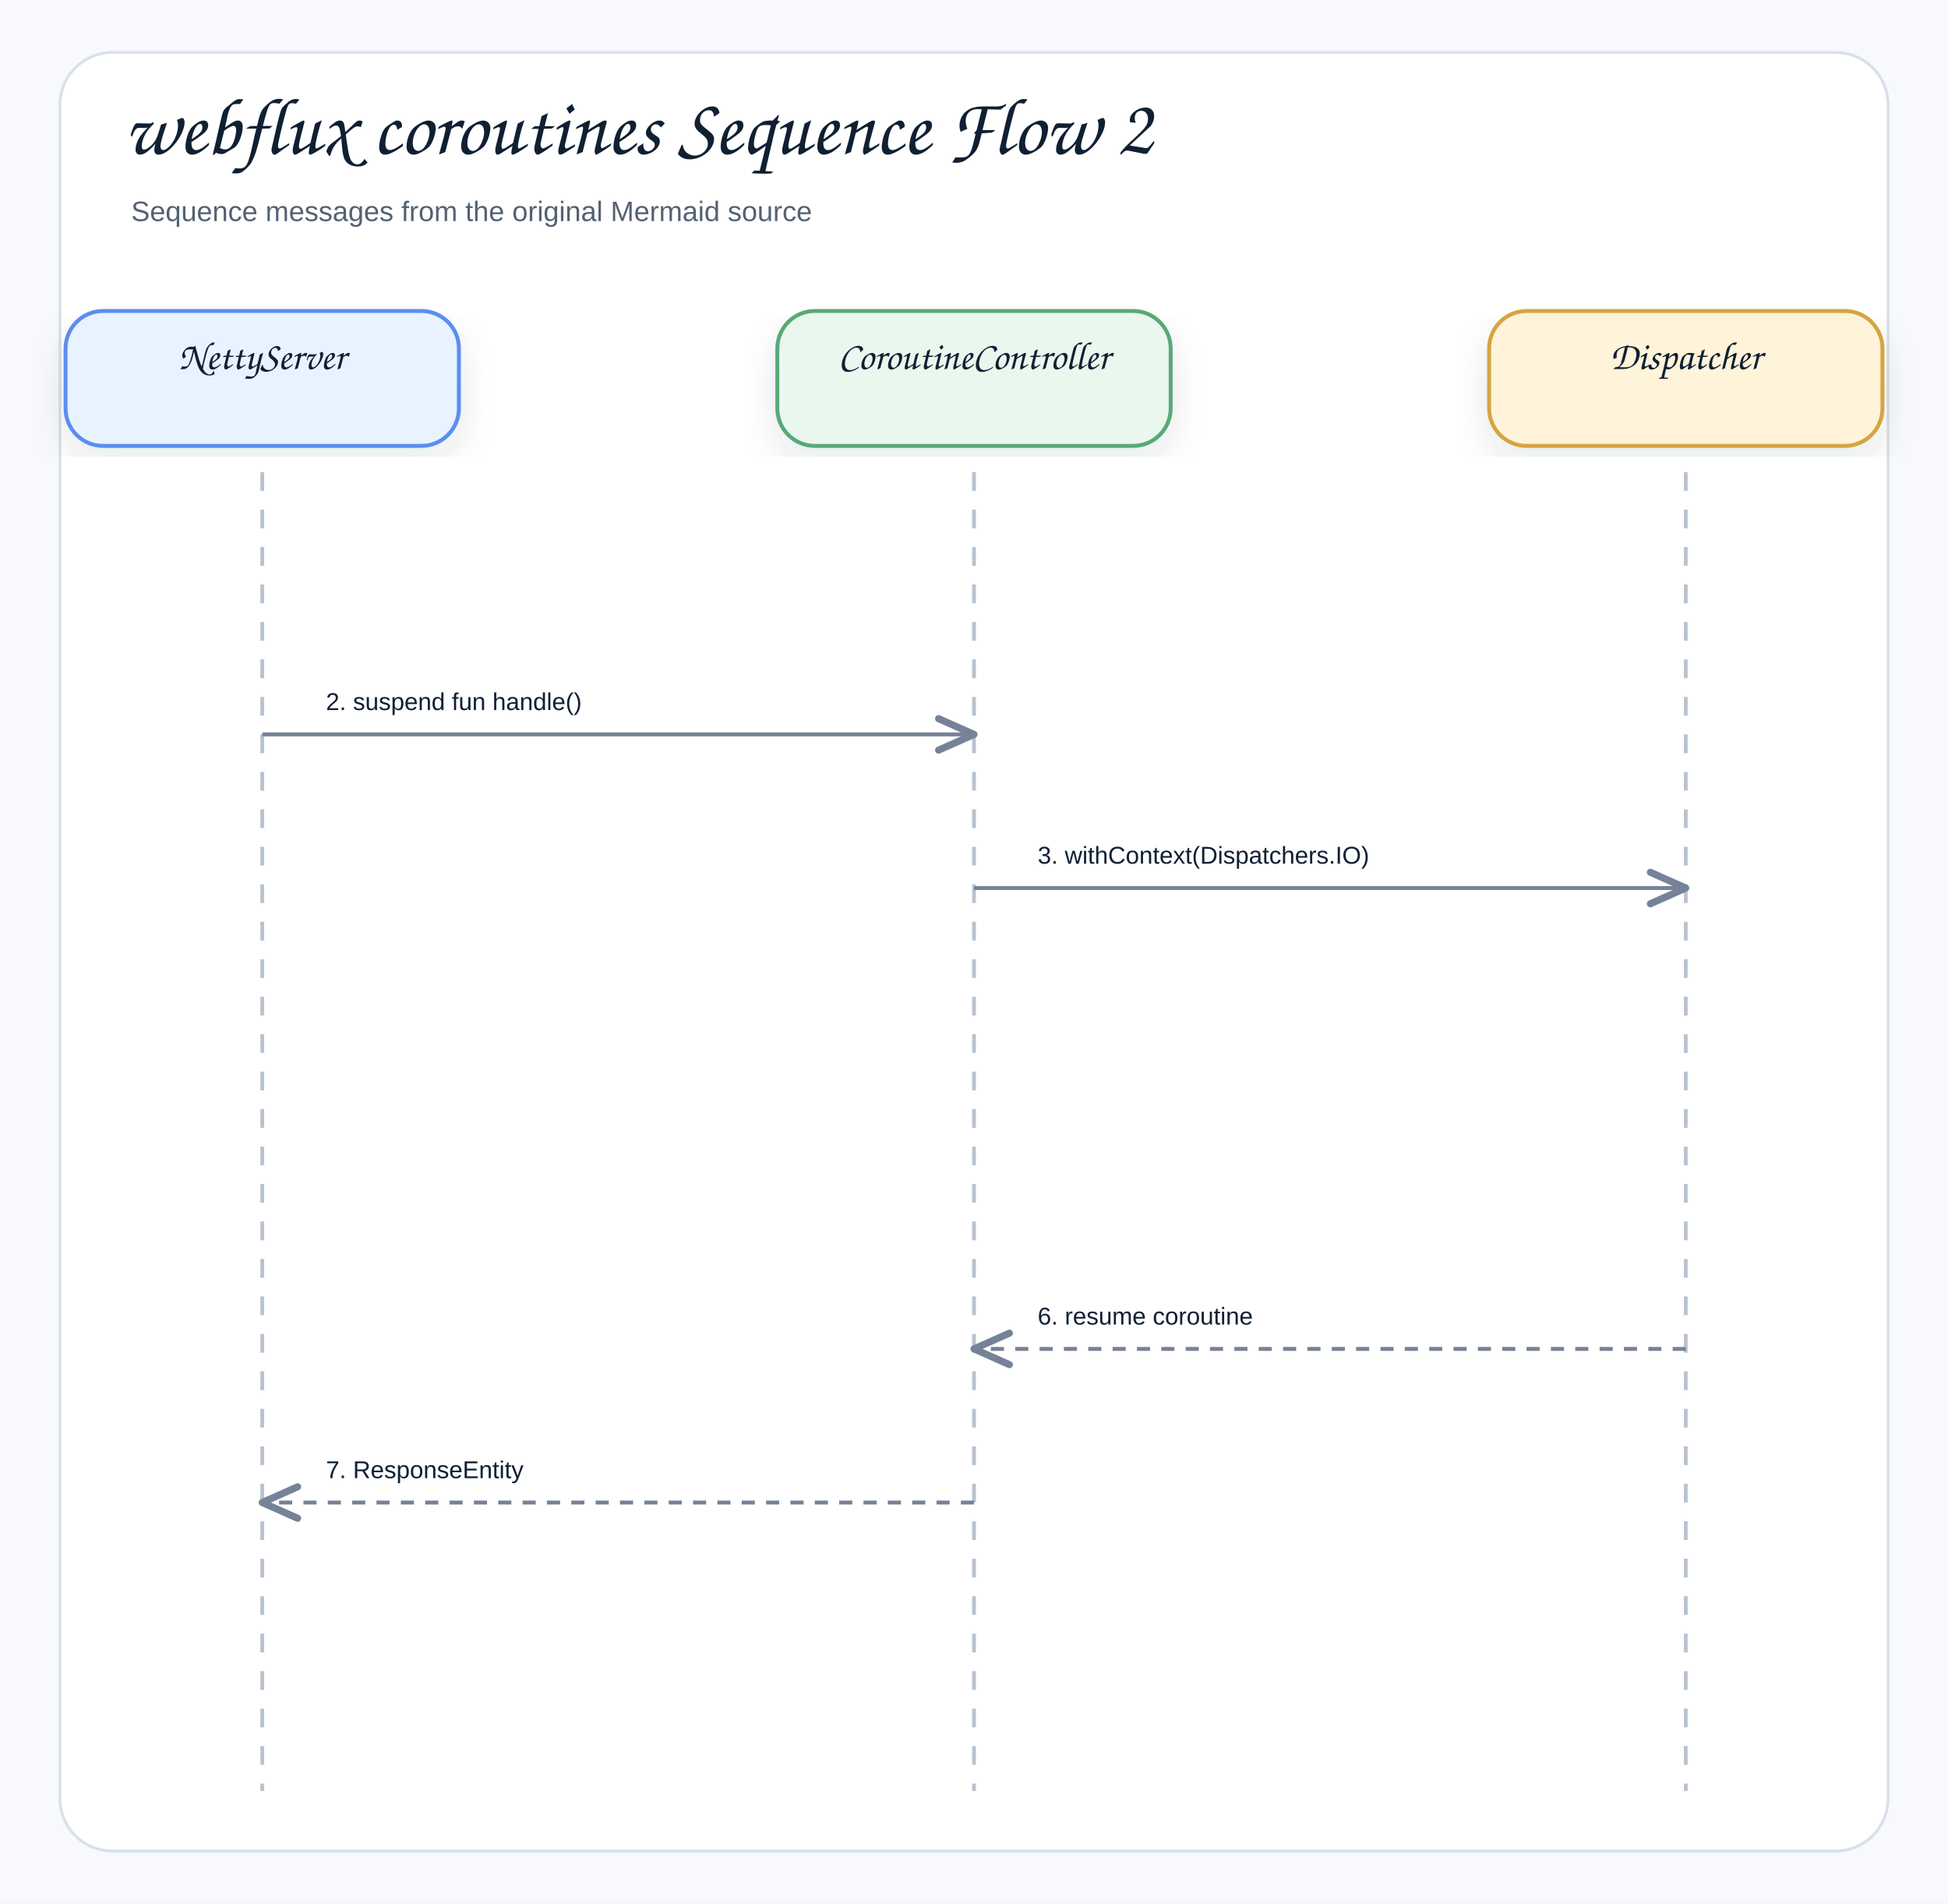
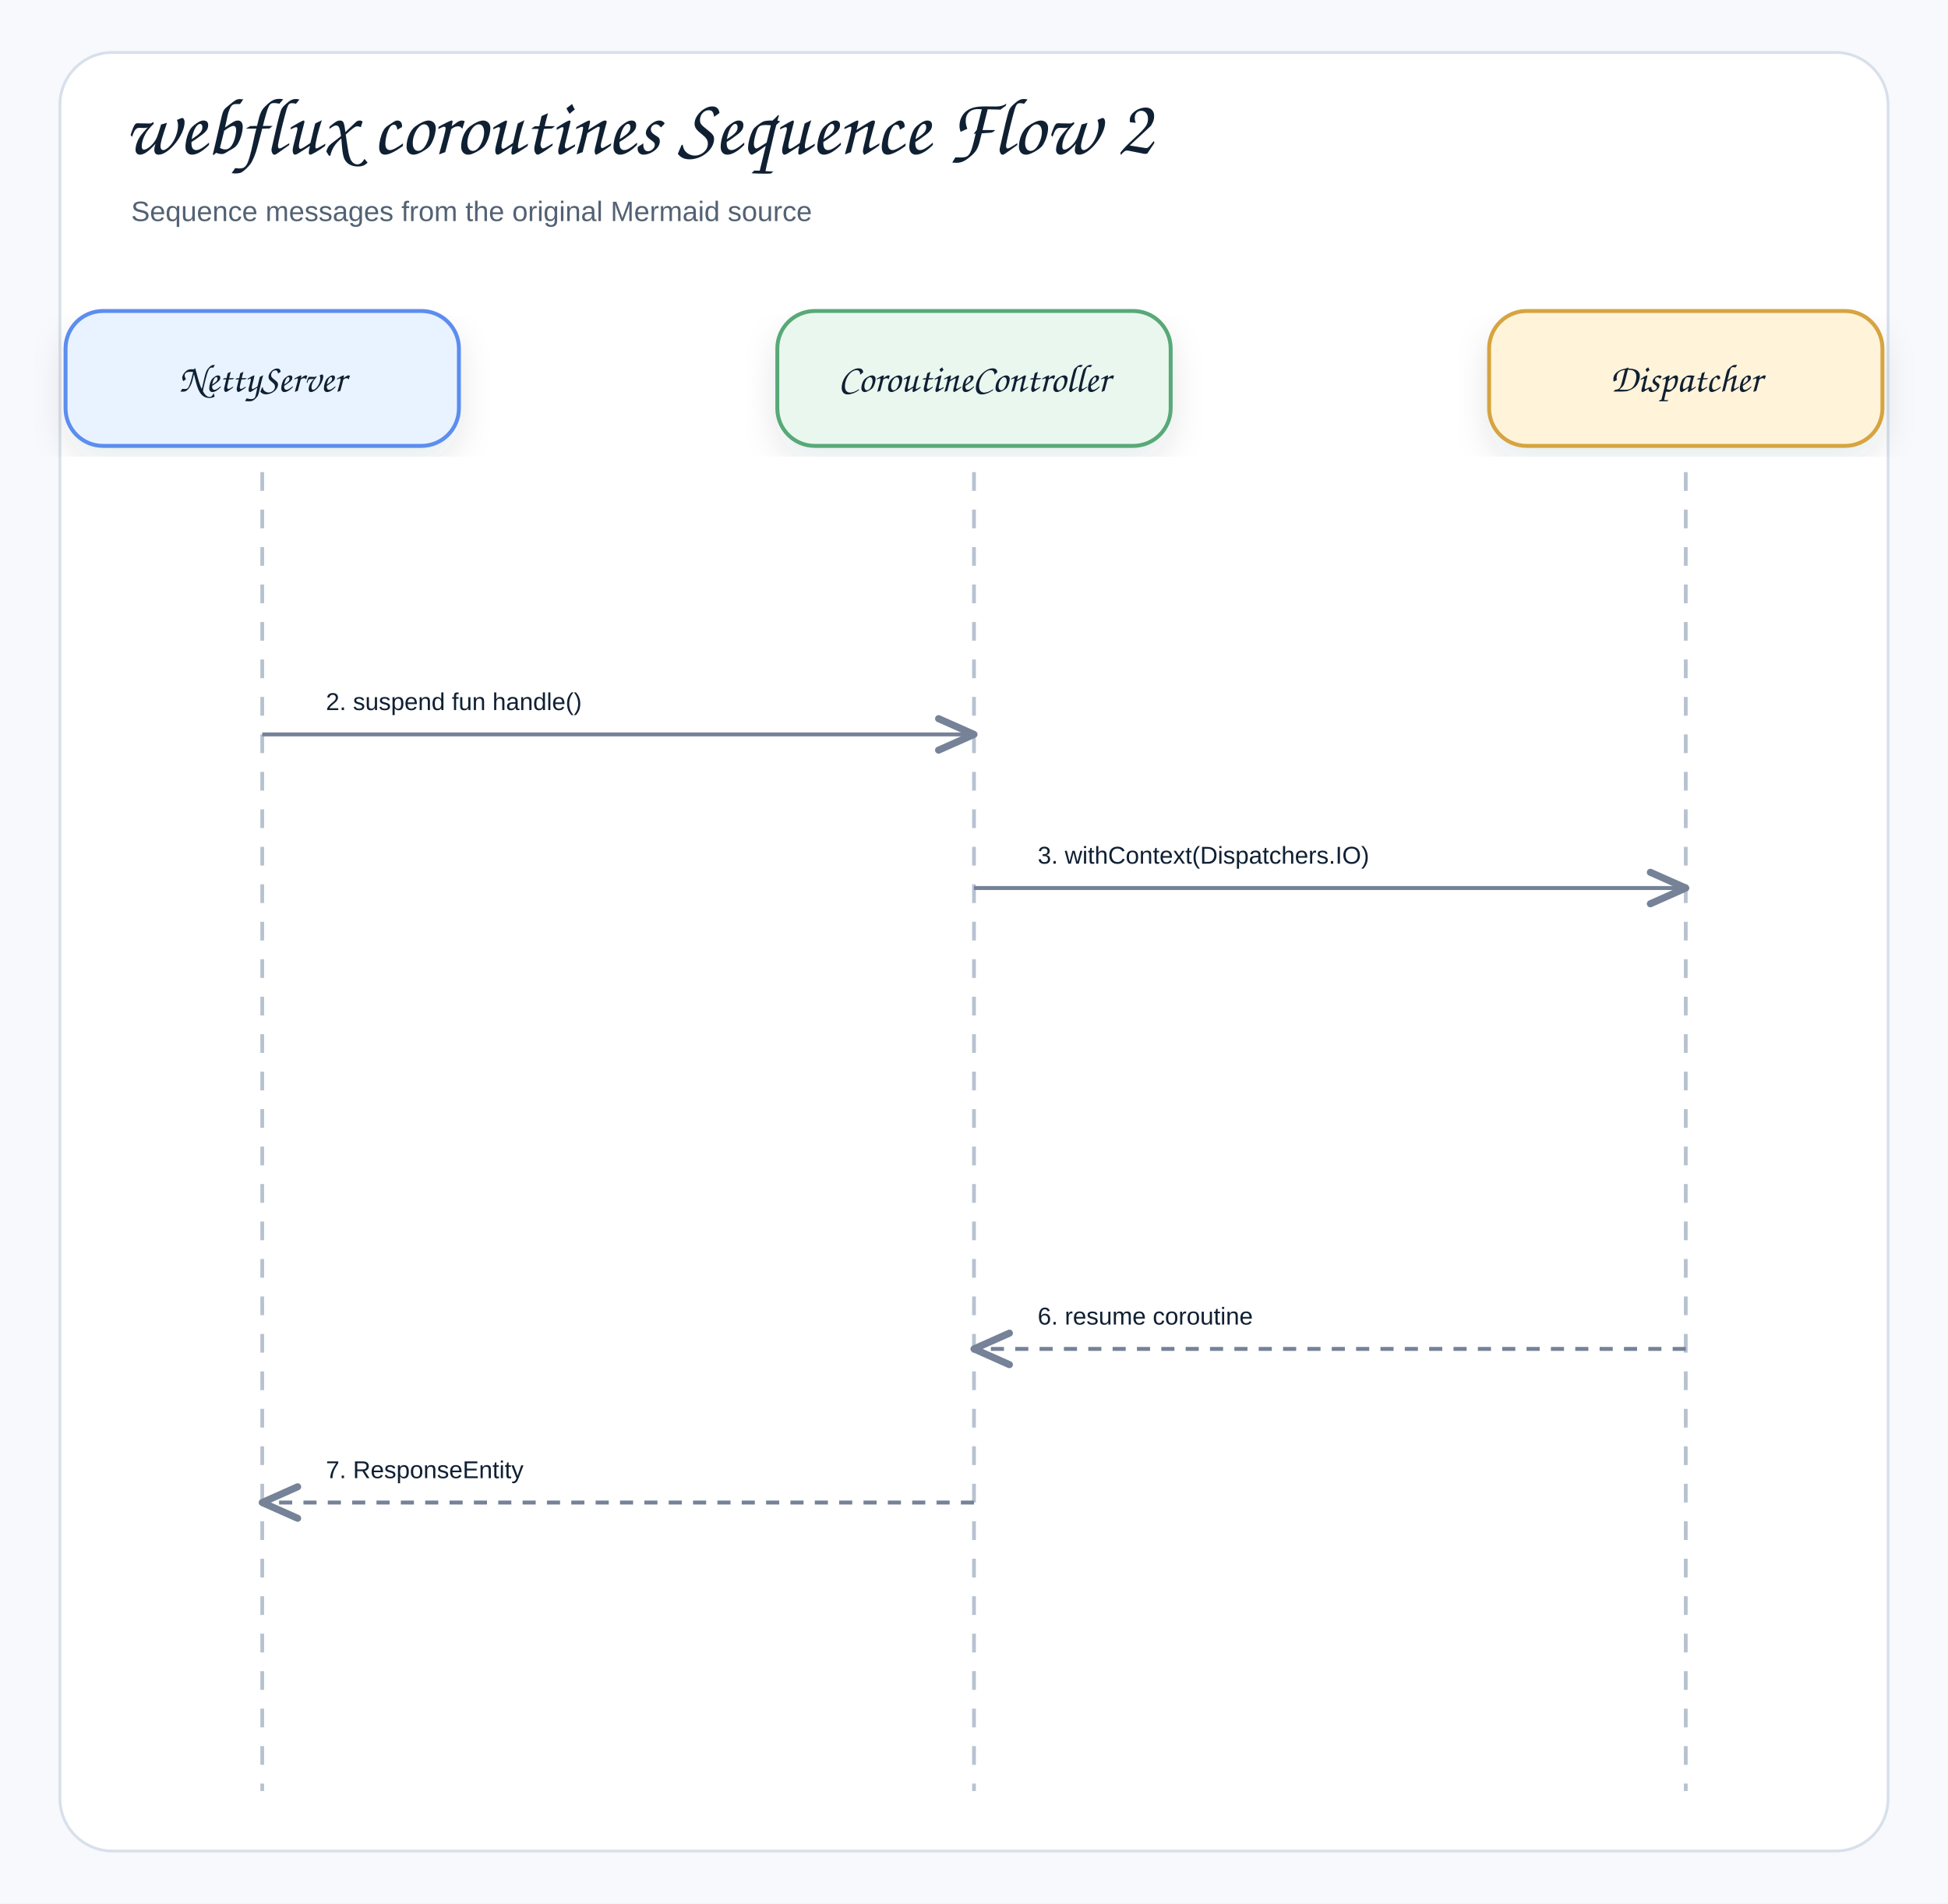
<svg xmlns="http://www.w3.org/2000/svg" width="1040" height="1016" viewBox="0 0 1040 1016" role="img" aria-label="webflux coroutines Sequence Flow 2">
  <defs>
    <filter id="shadow" x="-8%" y="-8%" width="116%" height="116%">
      <feDropShadow dx="0" dy="8" stdDeviation="9" flood-color="#1f2937" flood-opacity="0.10" />
    </filter>
    <marker id="openArrow" markerWidth="12" markerHeight="10" refX="10" refY="5" orient="auto" markerUnits="strokeWidth">
      <path d="M 1 1 L 10 5 L 1 9" fill="none" stroke="#758297" stroke-width="1.8" stroke-linecap="round" stroke-linejoin="round" />
    </marker>
    <marker id="inherit" markerWidth="14" markerHeight="12" refX="12" refY="6" orient="auto" markerUnits="strokeWidth">
      <path d="M 0 1 L 12 6 L 0 11 Z" fill="#ffffff" stroke="#758297" stroke-width="1.8" />
    </marker>
    <style>
    .canvas{fill:#f7f9fc}.frame{fill:#fff;stroke:#d8e0ea;stroke-width:1.5}
    .title{font-family:"Architects Daughter","Comic Sans MS","Comic Sans",cursive;font-size:43px;font-weight:400;fill:#102033}
    .subtitle{font-family:"Comic Sans MS","Comic Sans","Comic Neue",Arial,sans-serif;font-size:15px;font-weight:400;fill:#536273}
    .label{font-family:"Architects Daughter","Comic Sans MS","Comic Sans",cursive;font-size:25px;font-weight:400;fill:#102033}
    .smallLabel{font-family:"Architects Daughter","Comic Sans MS","Comic Sans",cursive;font-size:21px;font-weight:400;fill:#102033}
    .mono{font-family:"Comic Sans MS","Comic Sans","Comic Neue",Arial,sans-serif;font-size:12px;font-weight:400;fill:#102033}
    .small{font-family:"Comic Sans MS","Comic Sans","Comic Neue",Arial,sans-serif;font-size:12px;font-weight:400;fill:#536273}
    .strong{font-family:"Comic Sans MS","Comic Sans","Comic Neue",Arial,sans-serif;font-size:13px;font-weight:400;fill:#102033}
    .card{stroke-width:2.1;filter:url(#shadow)}.compartment{stroke-width:1.5;fill:none}
    .line{stroke:#758297;stroke-width:2.1;fill:none;marker-end:url(#openArrow)}
    .plainLine{stroke:#758297;stroke-width:2.1;fill:none}
    .dashed{stroke:#758297;stroke-width:2.1;stroke-dasharray:7 6;fill:none;marker-end:url(#openArrow)}
    .inheritLine{stroke:#758297;stroke-width:2.2;fill:none;marker-end:url(#inherit)}
    .implLine{stroke:#758297;stroke-width:2.2;stroke-dasharray:8 7;fill:none;marker-end:url(#inherit)}
  </style>
  </defs>
  <rect class="canvas" width="1040" height="1016" />
  <rect class="frame" x="32" y="28" width="976" height="960" rx="28" />
  <text class="title" x="66" y="82">webflux coroutines Sequence Flow 2</text>
  <text class="subtitle" x="70" y="118">Sequence messages from the original Mermaid source</text>
  <rect class="card" x="35" y="166" width="210" height="72" rx="20" fill="#E8F3FF" stroke="#5B8DEF" />
-   <text class="smallLabel" x="140" y="197" text-anchor="middle">NettyServer</text>
+   <text class="smallLabel" x="140" y="209" text-anchor="middle">NettyServer</text>
  <line x1="140" y1="252" x2="140" y2="956" stroke="#b7c2d1" stroke-width="2" stroke-dasharray="10 10" />
  <rect class="card" x="415" y="166" width="210" height="72" rx="20" fill="#EAF7EF" stroke="#58A978" />
-   <text class="smallLabel" x="520" y="197" text-anchor="middle">CoroutineController</text>
+   <text class="smallLabel" x="520" y="209" text-anchor="middle">CoroutineController</text>
  <line x1="520" y1="252" x2="520" y2="956" stroke="#b7c2d1" stroke-width="2" stroke-dasharray="10 10" />
  <rect class="card" x="795" y="166" width="210" height="72" rx="20" fill="#FFF3D9" stroke="#D6A441" />
-   <text class="smallLabel" x="900" y="197" text-anchor="middle">Dispatcher</text>
+   <text class="smallLabel" x="900" y="209" text-anchor="middle">Dispatcher</text>
  <line x1="900" y1="252" x2="900" y2="956" stroke="#b7c2d1" stroke-width="2" stroke-dasharray="10 10" />
  <rect x="158" y="352" width="344" height="39" rx="12" fill="#ffffff" opacity="0.97" />
  <text class="strong" x="174" y="379" text-anchor="start">2. suspend fun handle()</text>
  <path class="line" d="M140 392 L520 392" />
  <rect x="538" y="434" width="344" height="39" rx="12" fill="#ffffff" opacity="0.97" />
  <text class="strong" x="554" y="461" text-anchor="start">3. withContext(Dispatchers.IO)</text>
  <path class="line" d="M520 474 L900 474" />
  <rect x="538" y="680" width="344" height="39" rx="12" fill="#ffffff" opacity="0.97" />
  <text class="strong" x="554" y="707" text-anchor="start">6. resume coroutine</text>
  <path class="dashed" d="M900 720 L520 720" />
  <rect x="158" y="762" width="344" height="39" rx="12" fill="#ffffff" opacity="0.97" />
  <text class="strong" x="174" y="789" text-anchor="start">7. ResponseEntity</text>
  <path class="dashed" d="M520 802 L140 802" />
</svg>
